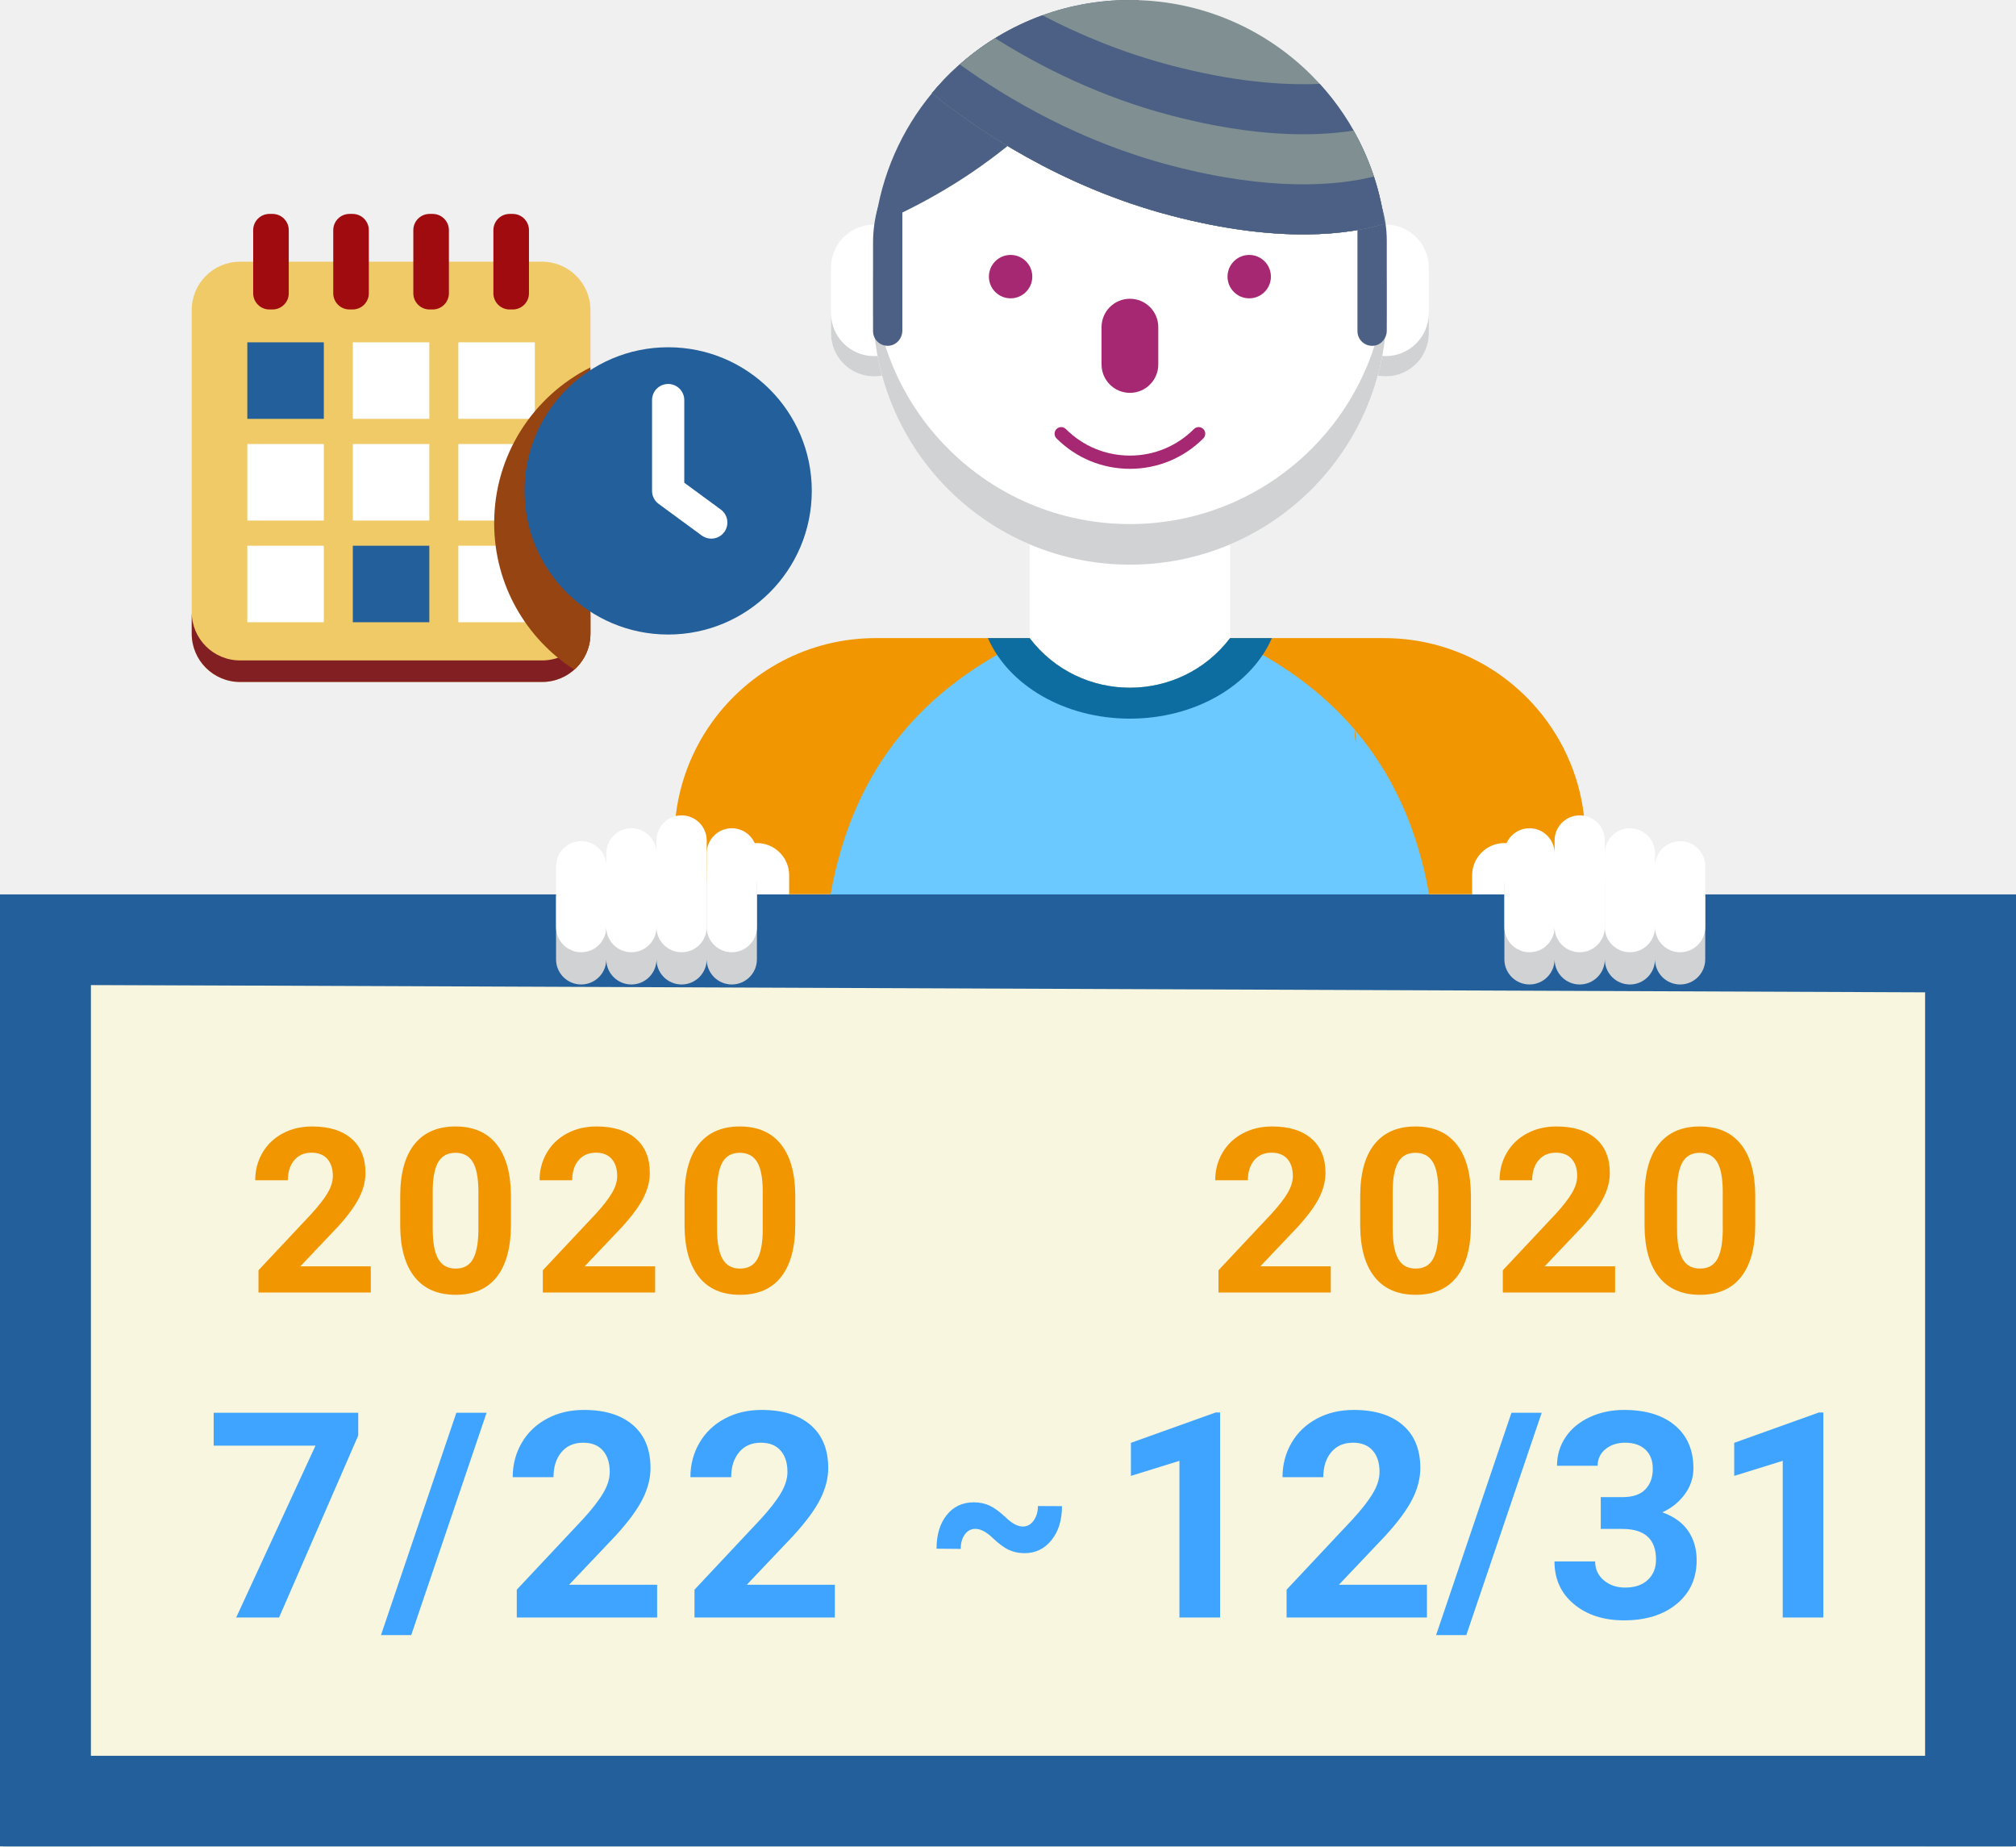
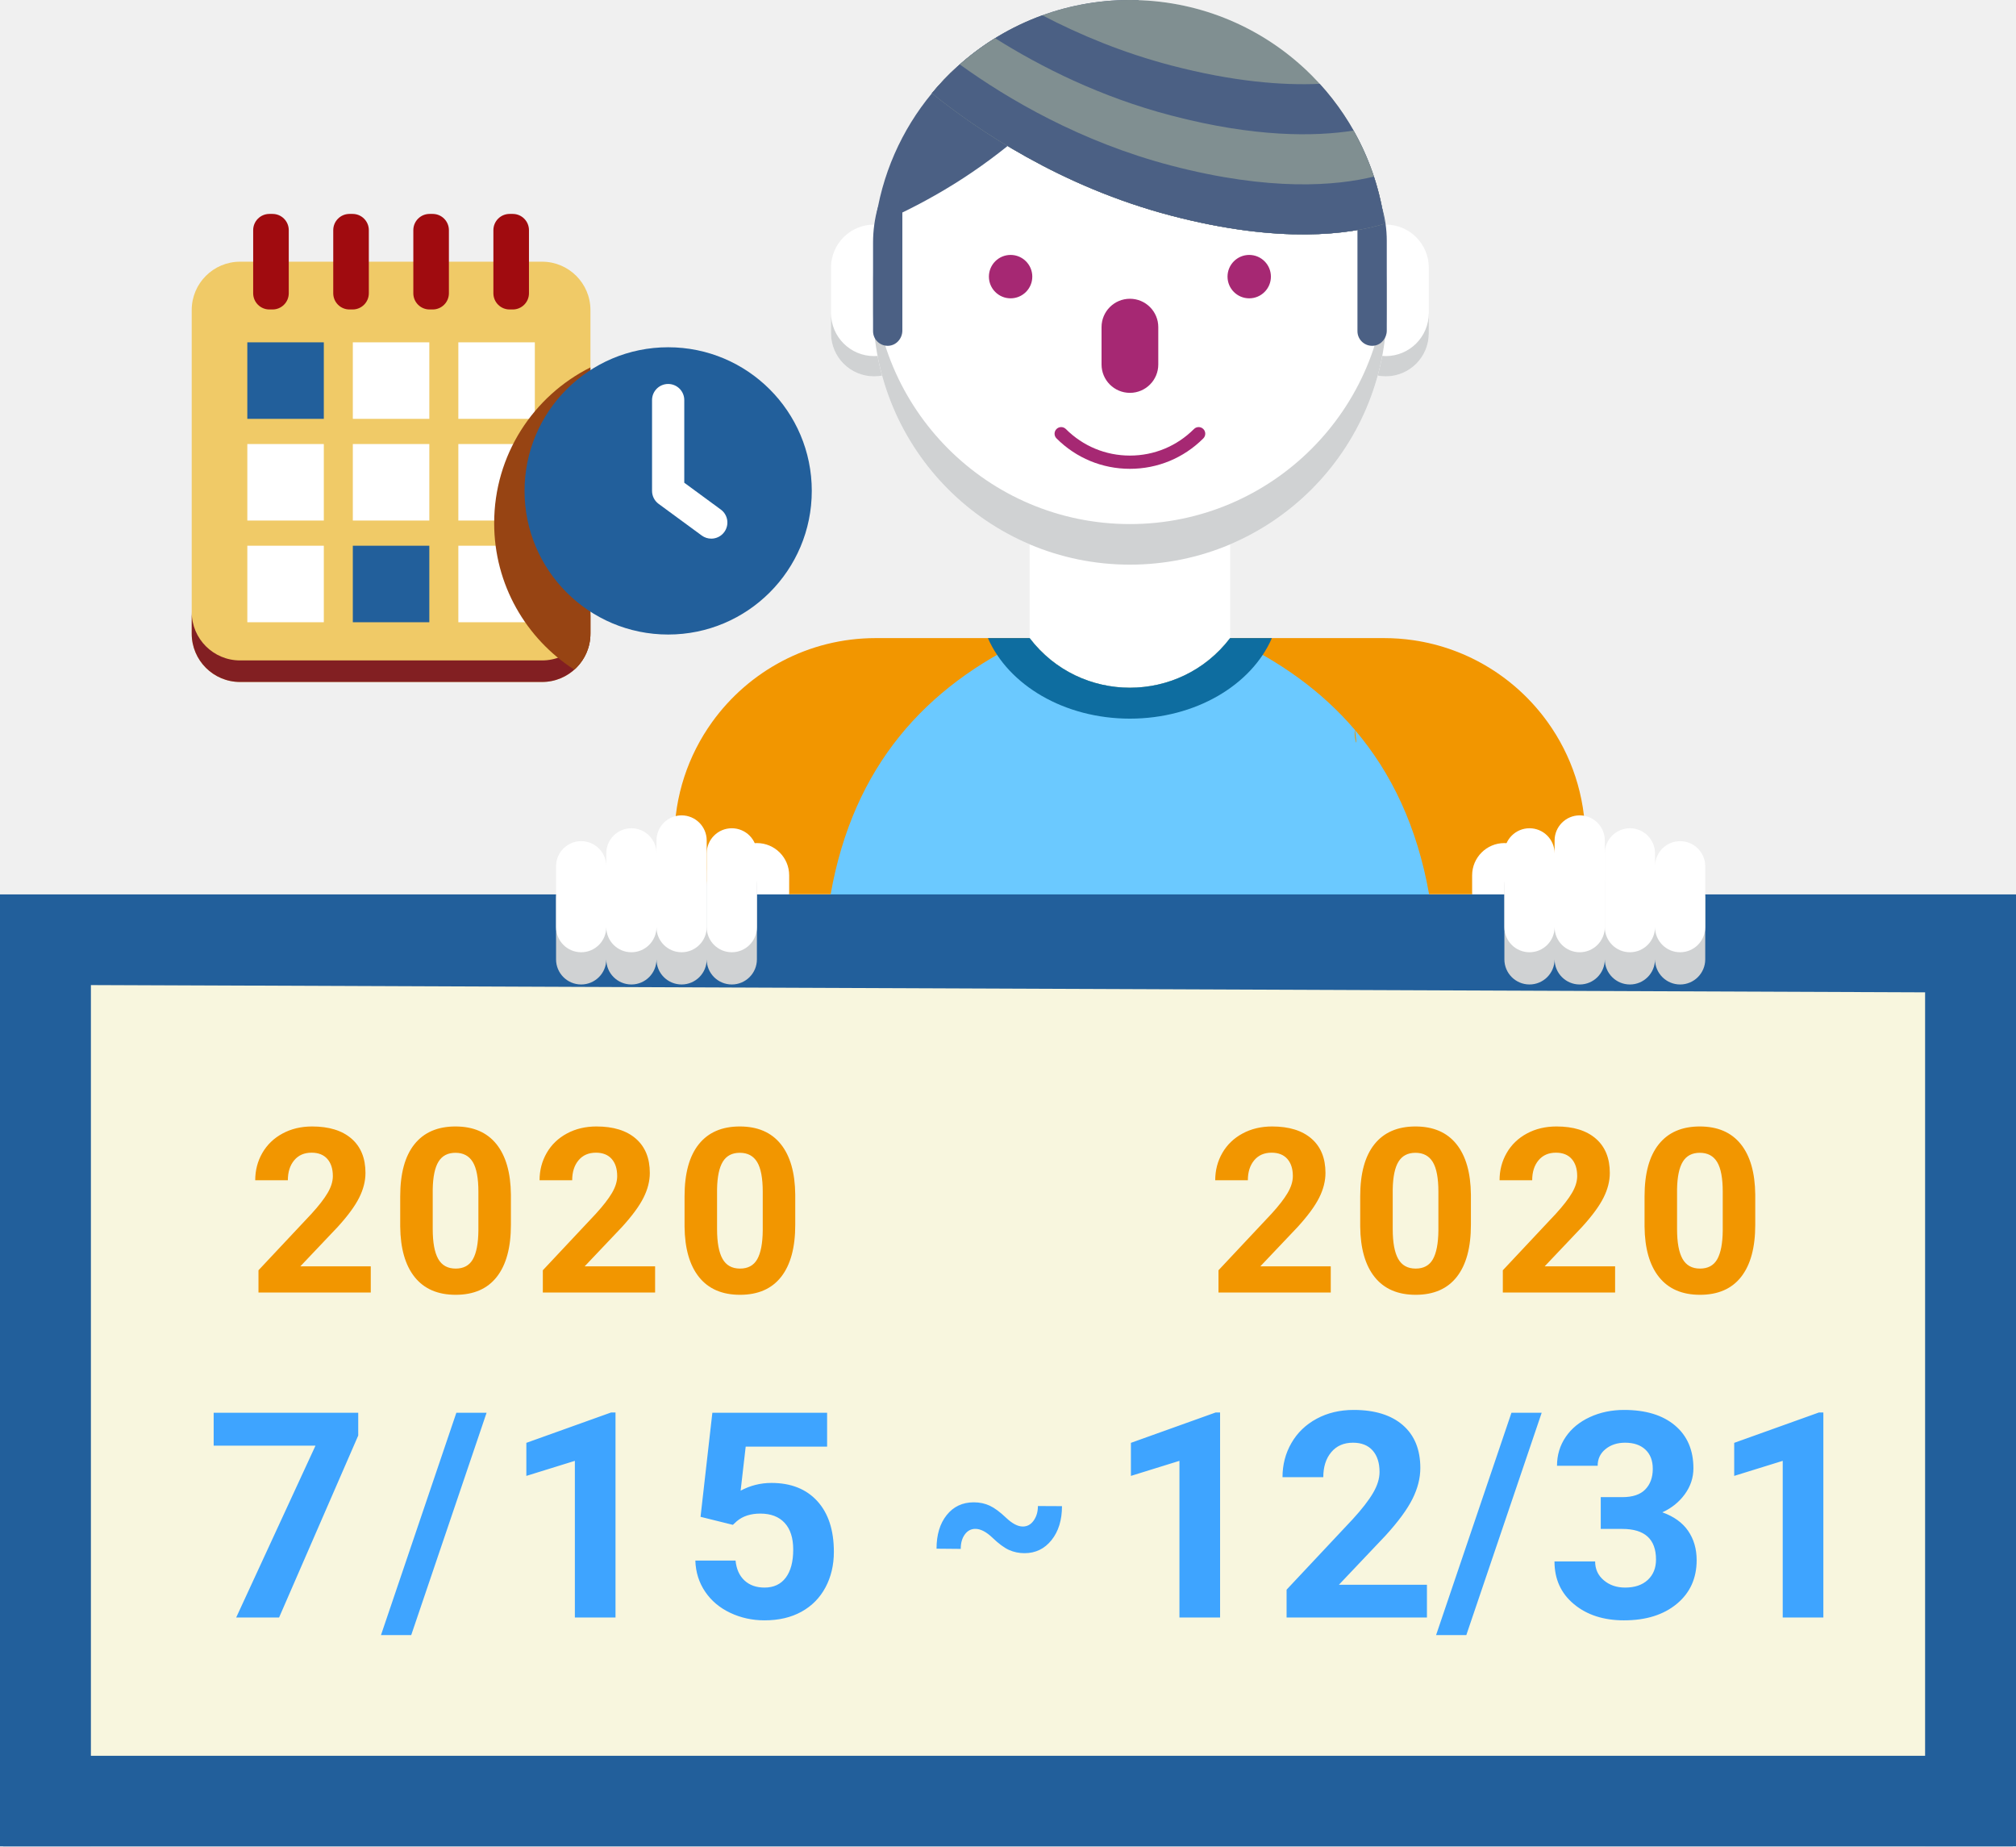
<svg xmlns="http://www.w3.org/2000/svg" xmlns:xlink="http://www.w3.org/1999/xlink" width="273" height="250" viewBox="0 0 273 250">
  <defs>
    <path id="prefix__a" d="M0 0.074L273 0.074 273 129 0 129z" />
    <path id="prefix__c" d="M0.282 0.355L248.718 0.355 248.718 117 0.282 117z" />
    <path id="prefix__e" d="M0 250L273 250 273 0 0 0z" />
  </defs>
  <g fill="none" fill-rule="evenodd">
    <path fill="#F29600" d="M214.697 116.012v20.153c-2.648 3.08-5.528 5.959-8.608 8.61-.024.02-.046.042-.07.06-3.132 2.69-6.474 5.15-9.995 7.347-.819.513-1.651 1.01-2.491 1.493-.003.003-.006.003-.011.006-1.554.894-3.138 1.74-4.755 2.53h-.003c-6.578 3.225-13.651 5.583-21.078 6.935-1.872.343-3.764.619-5.68.829-.74.08-1.479.152-2.224.212-2.177.18-4.381.273-6.604.279h-.351c-2.209-.006-4.398-.098-6.561-.276-.008 0-.02 0-.032-.003-.744-.06-1.483-.132-2.223-.212-1.938-.213-3.854-.492-5.75-.84-7.404-1.355-14.457-3.711-21.011-6.923-1.619-.794-3.21-1.64-4.767-2.534-.84-.486-1.671-.983-2.49-1.496-3.547-2.212-6.909-4.691-10.065-7.406-3.081-2.652-5.96-5.531-8.609-8.611v-22.508c0-5.937 1.899-11.428 5.12-15.906 4.95-6.877 13.028-11.358 22.149-11.358h68.833c1.349 0 2.675.098 3.972.288 7.473 1.09 13.962 5.21 18.179 11.079 3.219 4.472 5.111 9.963 5.111 15.897v2.355h.014z" />
    <path fill="#FFF" d="M112.483 121.073v32.604c-.84-.486-1.67-.983-2.49-1.496-3.547-2.212-6.909-4.69-10.065-7.406-3.08-2.65-5.96-5.53-8.609-8.61v-15.092h21.164zM214.697 121.073v15.092c-2.648 3.08-5.528 5.96-8.608 8.61l-.07.061c-3.132 2.69-6.474 5.148-9.995 7.345-.819.513-1.651 1.01-2.491 1.494v-32.602h21.164zM118.364 50.958h-.001c-3.22 0-5.831-2.61-5.831-5.83v-8.889c0-3.22 2.611-5.83 5.831-5.83h.001c3.221 0 5.831 2.61 5.831 5.83v8.888c0 3.221-2.61 5.831-5.831 5.831" />
    <path fill="#D0D2D3" d="M118.364 48.212c-3.221 0-5.832-2.61-5.832-5.831v2.747c0 3.22 2.611 5.83 5.832 5.83 3.22 0 5.831-2.61 5.831-5.83v-2.747c0 3.221-2.611 5.831-5.831 5.831" />
    <path fill="#FFF" d="M187.653 50.958c-3.22 0-5.83-2.61-5.83-5.83v-8.889c0-3.22 2.61-5.83 5.83-5.83 3.221 0 5.831 2.61 5.831 5.83v8.888c0 3.221-2.61 5.831-5.83 5.831" />
    <path fill="#D0D2D3" d="M187.653 48.212c-3.22 0-5.83-2.61-5.83-5.831v2.747c0 3.22 2.61 5.83 5.83 5.83 3.221 0 5.831-2.61 5.831-5.83v-2.747c0 3.221-2.61 5.831-5.83 5.831" />
    <path fill="#FFF" d="M139.437 67.966v18.427h-.009l.002.003c6.833 8.959 20.32 8.957 27.15-.003V67.966h-27.143z" />
    <path fill="#FFF" d="M118.873 28.087c1.129-5.799 3.698-11.083 7.324-15.462 1.048-1.27 2.187-2.461 3.404-3.569C135.78 3.427 143.99 0 153.009 0c.399 0 .803.007 1.203.024.136 0 .27.006.403.013 8.969.407 17.046 4.206 22.99 10.152 5.295 5.294 8.892 12.293 9.899 20.101.189 1.471.288 2.969.288 4.49v6.888c0 19.21-15.571 34.78-34.783 34.78-19.208 0-34.783-15.57-34.783-34.78V34.78c0-1.477.09-2.931.27-4.358l.377-2.335z" />
    <path fill="#D0D2D3" d="M153.009 70.955c-19.208 0-34.783-15.57-34.783-34.78v5.493c0 19.21 15.575 34.78 34.783 34.78 19.212 0 34.783-15.57 34.783-34.78v-5.493c0 19.21-15.571 34.78-34.783 34.78" />
    <path fill="#4B6084" d="M118.873 28.087h3.32v16.668c0 1.087-.838 2.033-1.924 2.063-1.125.032-2.043-.868-2.043-1.981V32.846c0-1.609.217-3.209.647-4.759M187.792 32.585v12.182c0 1.008-.725 1.909-1.727 2.036-1.21.154-2.243-.786-2.243-1.966v-16.75h3.325c.428 1.461.645 2.976.645 4.498" />
    <path fill="#4B6084" d="M154.212.024c-3.52 5.49-12.24 17.36-26.363 25.708-3.4 2.006-6.522 3.538-9.352 4.69.003-.003.003-.01.003-.014.84-6.71 3.593-12.828 7.697-17.783 1.048-1.27 2.187-2.46 3.404-3.57C135.78 3.428 143.99.002 153.009.002c.399 0 .804.005 1.203.022" />
    <path fill="#808F91" d="M187.504 30.29c-4.735 1.434-14.066 2.786-28.886-1.088-14.984-3.915-26.356-11.68-32.421-16.577 1.048-1.27 2.187-2.46 3.404-3.569C135.78 3.427 143.99 0 153.009 0c.535 0 1.074.01 1.606.037 8.969.407 17.046 4.206 22.992 10.151 5.293 5.294 8.89 12.293 9.897 20.102" />
    <path fill="#4B6084" d="M158.618 8.866c-6.562-1.714-12.431-4.167-17.464-6.793-4.312 1.563-8.227 3.953-11.554 6.982-1.216 1.11-2.355 2.3-3.403 3.57 6.065 4.897 17.437 12.662 32.42 16.577 14.82 3.874 24.15 2.521 28.887 1.088-.935-7.25-4.105-13.8-8.791-18.939-5.04.228-11.682-.286-20.095-2.485" />
    <path fill="#808F91" d="M158.618 15.645c-9.58-2.503-17.681-6.58-23.864-10.474-1.838 1.136-3.564 2.437-5.154 3.885-1.216 1.109-2.355 2.299-3.403 3.569 6.065 4.898 17.437 12.663 32.42 16.578 14.82 3.874 24.15 2.52 28.887 1.088-.585-4.538-2.05-8.798-4.208-12.613-5.315.836-13.407.913-24.678-2.033" />
    <path fill="#4B6084" d="M158.618 22.424c-12.293-3.212-22.151-9.014-28.646-13.698-.125.109-.25.219-.372.33-1.216 1.108-2.355 2.299-3.403 3.569 6.065 4.898 17.437 12.662 32.42 16.577 14.82 3.874 24.15 2.522 28.887 1.088-.284-2.2-.78-4.331-1.454-6.382-5.08 1.245-14.002 2.027-27.432-1.484" />
    <path fill="#A62873" d="M153.009 53.188c-2.122 0-3.842-1.72-3.842-3.842v-5.053c0-2.123 1.72-3.843 3.842-3.843s3.842 1.72 3.842 3.842v5.054c0 2.122-1.72 3.843-3.842 3.843M139.79 37.453c0 1.622-1.315 2.938-2.938 2.938-1.623 0-2.938-1.316-2.938-2.938s1.315-2.938 2.938-2.938c1.623 0 2.938 1.316 2.938 2.938M172.102 37.453c0 1.622-1.314 2.938-2.938 2.938-1.622 0-2.937-1.316-2.937-2.938s1.315-2.938 2.937-2.938c1.624 0 2.938 1.316 2.938 2.938M153.009 63.474c-3.753 0-7.284-1.463-9.941-4.12-.35-.351-.35-.917 0-1.268.349-.35.917-.35 1.266 0 2.32 2.32 5.4 3.596 8.675 3.596 3.274 0 6.355-1.276 8.674-3.596.35-.35.917-.35 1.267 0 .35.35.35.917 0 1.268-2.657 2.657-6.188 4.12-9.941 4.12" />
    <path fill="#F23E23" d="M153.009 160.406L152.992 160.425 152.999 160.444 153.01 160.407z" />
    <path fill="#6BC9FF" d="M183.483 98.834c.498 3.495-.22.67 0-.002-4.484-5.264-10.199-9.33-16.904-12.439v.001c-6.832 8.959-20.316 8.96-27.149.002l-.002-.003c-14.133 6.555-23.884 17.366-26.945 34.68v32.605c1.557.894 3.147 1.74 4.767 2.533 6.554 3.213 13.607 5.568 21.011 6.924 1.896.347 3.812.627 5.75.84.74.08 1.48.152 2.223.212.012.002.023.002.032.002l5.045.21 1.516.061v.015h.026l.152-.009h.003l.147.009h.023v-.015l1.528-.064 5.076-.209c.745-.06 1.484-.132 2.223-.212 1.916-.21 3.81-.487 5.681-.829 7.427-1.352 14.5-3.71 21.078-6.935h.003c1.616-.79 3.201-1.636 4.755-2.53v-32.608c-1.607-9.102-5.067-16.405-10.039-22.239" />
    <path fill="#0E6DA0" d="M193.533 153.675l-.012-25.5-.002-7.102-4.752 35.139c1.617-.791 3.202-1.637 4.754-2.531l.012-.006zM117.25 156.212c-1.62-.794-3.21-1.64-4.767-2.534v-32.605l4.767 35.139zM166.578 86.393c-6.83 8.96-20.314 8.96-27.147.003l-.002-.003h-5.647c2.762 6.347 10.324 10.905 19.227 10.905 8.902 0 16.465-4.558 19.226-10.905h-5.657z" />
    <path fill="#FFF" d="M98.129 118.515v2.29c0 2.414 1.956 4.37 4.369 4.37s4.369-1.956 4.369-4.37v-2.29c0-2.413-1.956-4.37-4.37-4.37-2.412 0-4.368 1.957-4.368 4.37M208.089 118.515v2.29c0 2.414-1.956 4.37-4.37 4.37-2.412 0-4.368-1.956-4.368-4.37v-2.29c0-2.413 1.956-4.37 4.369-4.37s4.369 1.957 4.369 4.37" />
    <g transform="translate(0 121)">
      <mask id="prefix__b" fill="#fff">
        <use xlink:href="#prefix__a" />
      </mask>
      <path fill="#225F9B" d="M273 .074V128.52c-.146.164-.285.323-.437.48H.438c-.153-.157-.292-.316-.438-.48V.074h273z" mask="url(#prefix__b)" />
    </g>
    <g transform="translate(12 133)">
      <mask id="prefix__d" fill="#fff">
        <use xlink:href="#prefix__c" />
      </mask>
      <path fill="#F8F6DE" d="M248.718 1.355L248.718 117.001 0.282 117.001 0.282 0.355z" mask="url(#prefix__d)" />
    </g>
    <path fill="#D0D2D3" d="M99.098 116.502c-1.878 0-3.399 1.522-3.399 3.399v-1.745c0-1.878-1.523-3.399-3.4-3.399-1.878 0-3.4 1.521-3.4 3.399v1.745c0-1.877-1.522-3.399-3.4-3.399s-3.399 1.522-3.399 3.399v1.746c0-1.877-1.523-3.4-3.4-3.4s-3.4 1.523-3.4 3.4v8.244c0 1.877 1.523 3.399 3.4 3.399s3.4-1.522 3.4-3.399c0 1.877 1.521 3.399 3.4 3.399 1.877 0 3.4-1.522 3.4-3.399 0 1.877 1.521 3.399 3.398 3.399 1.878 0 3.401-1.522 3.401-3.399 0 1.877 1.521 3.399 3.4 3.399 1.876 0 3.398-1.522 3.398-3.399v-9.99c0-1.877-1.522-3.399-3.399-3.399M227.517 118.247c-1.878 0-3.4 1.522-3.4 3.4V119.9c0-1.877-1.522-3.399-3.4-3.399-1.877 0-3.399 1.522-3.399 3.4v-1.746c0-1.878-1.523-3.399-3.4-3.399-1.878 0-3.399 1.521-3.399 3.4v1.744c0-1.877-1.523-3.399-3.4-3.399s-3.4 1.522-3.4 3.4v9.99c0 1.875 1.523 3.398 3.4 3.398s3.4-1.523 3.4-3.399c0 1.876 1.521 3.4 3.4 3.4 1.876 0 3.4-1.524 3.4-3.4 0 1.876 1.521 3.4 3.398 3.4 1.878 0 3.4-1.524 3.4-3.4 0 1.876 1.522 3.4 3.4 3.4 1.877 0 3.4-1.524 3.4-3.4v-8.245c0-1.877-1.523-3.399-3.4-3.399" />
    <path fill="#FFF" d="M99.098 128.927c1.878 0 3.4-1.521 3.4-3.4v-9.988c0-1.878-1.522-3.4-3.4-3.4s-3.399 1.522-3.399 3.4v9.989c0 1.878 1.521 3.399 3.4 3.399" />
    <path fill="#FFF" d="M92.299 128.927c1.878 0 3.4-1.521 3.4-3.4v-11.733c0-1.878-1.522-3.4-3.4-3.4-1.877 0-3.4 1.522-3.4 3.4v11.734c0 1.878 1.523 3.399 3.4 3.399M85.5 128.927c1.878 0 3.399-1.521 3.399-3.4v-9.988c0-1.878-1.521-3.4-3.4-3.4-1.877 0-3.398 1.522-3.398 3.4v9.989c0 1.878 1.52 3.399 3.399 3.399M78.7 128.927h.001c1.877 0 3.399-1.521 3.399-3.4v-8.243c0-1.877-1.522-3.4-3.399-3.4H78.7c-1.877 0-3.399 1.523-3.399 3.4v8.244c0 1.878 1.522 3.399 3.399 3.399M207.119 128.927c-1.877 0-3.4-1.521-3.4-3.4v-9.988c0-1.878 1.523-3.4 3.4-3.4 1.878 0 3.4 1.522 3.4 3.4v9.989c0 1.878-1.522 3.399-3.4 3.399M213.919 128.927c-1.878 0-3.4-1.521-3.4-3.4v-11.733c0-1.878 1.522-3.4 3.4-3.4 1.877 0 3.399 1.522 3.399 3.4v11.734c0 1.878-1.522 3.399-3.4 3.399" />
    <path fill="#FFF" d="M220.718 128.927c-1.877 0-3.4-1.521-3.4-3.4v-9.988c0-1.878 1.522-3.4 3.4-3.4 1.877 0 3.4 1.522 3.4 3.4v9.989c0 1.878-1.523 3.399-3.4 3.399M227.517 128.927c-1.878 0-3.399-1.521-3.399-3.4v-8.243c0-1.877 1.521-3.4 3.4-3.4 1.876 0 3.398 1.523 3.398 3.4v8.244c0 1.878-1.522 3.399-3.399 3.399" />
    <mask id="prefix__f" fill="#fff">
      <use xlink:href="#prefix__e" />
    </mask>
    <path fill="#225F9B" d="M0 250L273 250 273 237.719 0 237.719z" mask="url(#prefix__f)" />
    <path fill="#F0CA67" d="M79.956 41.976v43.813c0 1.937-.843 3.678-2.182 4.877-1.156 1.035-2.687 1.667-4.363 1.667H32.506c-3.613 0-6.545-2.927-6.545-6.544V41.976c0-3.612 2.932-6.544 6.545-6.544H73.41c3.612 0 6.545 2.932 6.545 6.544" mask="url(#prefix__f)" />
    <path fill="#821F22" d="M73.41 89.416H32.507c-3.615 0-6.545-2.93-6.545-6.545v2.92c0 3.613 2.93 6.543 6.545 6.543H73.41c3.614 0 6.545-2.93 6.545-6.544v-2.919c0 3.614-2.931 6.545-6.545 6.545" mask="url(#prefix__f)" />
    <path fill="#A00B0F" d="M36.905 41.9h-.423c-1.214 0-2.198-.983-2.198-2.197v-8.54c0-1.215.984-2.2 2.198-2.2h.423c1.214 0 2.198.985 2.198 2.2v8.54c0 1.214-.984 2.197-2.198 2.197M47.748 41.9h-.423c-1.214 0-2.198-.983-2.198-2.197v-8.54c0-1.215.984-2.2 2.198-2.2h.423c1.214 0 2.198.985 2.198 2.2v8.54c0 1.214-.984 2.197-2.198 2.197M58.59 41.9h-.421c-1.215 0-2.198-.983-2.198-2.197v-8.54c0-1.215.983-2.2 2.198-2.2h.422c1.214 0 2.198.985 2.198 2.2v8.54c0 1.214-.984 2.197-2.198 2.197M69.433 41.9h-.422c-1.214 0-2.198-.983-2.198-2.197v-8.54c0-1.215.984-2.2 2.198-2.2h.422c1.215 0 2.198.985 2.198 2.2v8.54c0 1.214-.983 2.197-2.198 2.197" mask="url(#prefix__f)" />
    <path fill="#225F9B" d="M33.491 56.708L43.85 56.708 43.85 46.349 33.491 46.349z" mask="url(#prefix__f)" />
    <path fill="#FFF" d="M47.778 56.708L58.137 56.708 58.137 46.349 47.778 46.349zM62.066 56.708L72.426 56.708 72.426 46.349 62.066 46.349zM33.491 70.477L43.85 70.477 43.85 60.119 33.491 60.119zM47.778 70.477L58.137 70.477 58.137 60.119 47.778 60.119zM62.066 70.477L72.426 70.477 72.426 60.119 62.066 60.119zM33.491 84.246L43.85 84.246 43.85 73.887 33.491 73.887z" mask="url(#prefix__f)" />
    <path fill="#225F9B" d="M47.778 84.246L58.137 84.246 58.137 73.887 47.778 73.887z" mask="url(#prefix__f)" />
    <path fill="#FFF" d="M62.066 84.246L72.426 84.246 72.426 73.887 62.066 73.887z" mask="url(#prefix__f)" />
    <path fill="#974413" d="M79.956 49.742v36.046c0 1.937-.843 3.68-2.182 4.878-6.532-4.189-10.855-11.51-10.855-19.838 0-9.232 5.306-17.22 13.037-21.086" mask="url(#prefix__f)" />
    <path fill="#225F9B" d="M109.928 66.463c0 10.74-8.706 19.447-19.447 19.447s-19.448-8.707-19.448-19.447c0-10.74 8.707-19.447 19.448-19.447 10.74 0 19.448 8.707 19.448 19.447" mask="url(#prefix__f)" />
    <path fill="#FFF" d="M96.316 72.927c-.448 0-.9-.138-1.289-.423l-5.837-4.282c-.56-.411-.892-1.065-.892-1.76V54.167c0-1.205.977-2.181 2.182-2.181s2.182.976 2.182 2.18v11.193l4.946 3.629c.972.71 1.182 2.077.47 3.048-.429.583-1.09.892-1.762.892" mask="url(#prefix__f)" />
    <path fill="#F29600" fill-rule="nonzero" d="M50.207 175v-3.55h-9.536l5.042-5.316c1.381-1.514 2.356-2.84 2.925-3.977s.853-2.254.853-3.351c0-2-.632-3.55-1.896-4.647-1.265-1.096-3.04-1.645-5.325-1.645-1.493 0-2.828.317-4.006.952-1.179.635-2.09 1.511-2.735 2.628-.645 1.117-.967 2.351-.967 3.702h4.418c0-1.117.287-2.018.86-2.704.574-.686 1.359-1.028 2.354-1.028.924 0 1.635.282 2.133.845.498.564.746 1.338.746 2.323 0 .722-.236 1.483-.708 2.286-.472.802-1.201 1.741-2.186 2.818l-7.176 7.648V175h15.204zm11.498.305c2.448 0 4.307-.813 5.576-2.438 1.27-1.625 1.904-3.97 1.904-7.038v-4.083c-.03-2.976-.685-5.258-1.965-6.848-1.28-1.59-3.128-2.384-5.545-2.384s-4.268.802-5.553 2.407c-1.285 1.605-1.927 3.956-1.927 7.054v4.082c.03 2.976.685 5.261 1.965 6.856 1.28 1.594 3.128 2.392 5.545 2.392zm0-3.55c-1.086 0-1.876-.44-2.369-1.318-.492-.878-.738-2.221-.738-4.03v-5.392c.03-1.696.292-2.943.784-3.74.493-.797 1.257-1.196 2.293-1.196 1.066 0 1.85.419 2.354 1.257.502.838.754 2.176.754 4.014v5.271c-.02 1.737-.27 3.027-.747 3.87s-1.254 1.264-2.33 1.264zM88.712 175v-3.55h-9.537l5.043-5.316c1.381-1.514 2.356-2.84 2.925-3.977s.853-2.254.853-3.351c0-2-.632-3.55-1.897-4.647-1.264-1.096-3.039-1.645-5.324-1.645-1.493 0-2.829.317-4.007.952-1.178.635-2.09 1.511-2.734 2.628-.645 1.117-.968 2.351-.968 3.702h4.418c0-1.117.287-2.018.861-2.704.574-.686 1.359-1.028 2.354-1.028.924 0 1.635.282 2.133.845.497.564.746 1.338.746 2.323 0 .722-.236 1.483-.708 2.286-.473.802-1.201 1.741-2.186 2.818l-7.176 7.648V175h15.204zm11.498.305c2.448 0 4.306-.813 5.576-2.438 1.27-1.625 1.904-3.97 1.904-7.038v-4.083c-.03-2.976-.685-5.258-1.965-6.848-1.28-1.59-3.128-2.384-5.545-2.384s-4.268.802-5.553 2.407c-1.285 1.605-1.927 3.956-1.927 7.054v4.082c.03 2.976.685 5.261 1.965 6.856 1.28 1.594 3.128 2.392 5.545 2.392zm0-3.55c-1.087 0-1.876-.44-2.369-1.318-.492-.878-.739-2.221-.739-4.03v-5.392c.03-1.696.292-2.943.785-3.74.493-.797 1.257-1.196 2.293-1.196 1.066 0 1.85.419 2.353 1.257.503.838.755 2.176.755 4.014v5.271c-.02 1.737-.27 3.027-.747 3.87s-1.254 1.264-2.33 1.264z" />
-     <path fill="#3EA4FF" fill-rule="nonzero" d="M138.737 210.287c1.492 0 2.711-.589 3.656-1.767.944-1.178 1.417-2.712 1.417-4.6l-3.26-.016c0 .772-.191 1.427-.572 1.965-.38.538-.87.808-1.47.808-.68 0-1.435-.394-2.262-1.181-.828-.787-1.567-1.333-2.217-1.638-.65-.304-1.371-.457-2.163-.457-1.524 0-2.745.574-3.664 1.722-.92 1.147-1.379 2.666-1.379 4.555l3.276.03c0-.792.182-1.442.548-1.95.366-.508.843-.762 1.432-.762.711 0 1.488.404 2.33 1.212.844.807 1.588 1.355 2.233 1.645.645.29 1.343.434 2.095.434zM37.79 219l10.72-24.642v-3.085H28.935v4.456h13.788L31.982 219h5.807zm17.895 2.38l10.207-30.107h-4.094L51.59 221.38h4.094zM88.986 219v-4.437h-11.92l6.303-6.646c1.726-1.892 2.945-3.548 3.656-4.97.71-1.422 1.066-2.819 1.066-4.19 0-2.5-.79-4.437-2.37-5.808-1.581-1.37-3.8-2.056-6.656-2.056-1.866 0-3.536.396-5.008 1.19-1.473.793-2.612 1.888-3.419 3.285-.806 1.396-1.209 2.939-1.209 4.627h5.523c0-1.396.358-2.523 1.076-3.38.717-.857 1.698-1.285 2.942-1.285 1.155 0 2.044.352 2.666 1.056.622.705.933 1.673.933 2.905 0 .9-.295 1.853-.886 2.856-.59 1.003-1.5 2.177-2.732 3.523l-8.97 9.56V219h19.005zm24.066 0v-4.437H101.13l6.303-6.646c1.727-1.892 2.945-3.548 3.656-4.97.711-1.422 1.067-2.819 1.067-4.19 0-2.5-.79-4.437-2.371-5.808-1.58-1.37-3.8-2.056-6.656-2.056-1.866 0-3.535.396-5.008 1.19-1.473.793-2.612 1.888-3.418 3.285-.806 1.396-1.21 2.939-1.21 4.627h5.523c0-1.396.359-2.523 1.076-3.38.717-.857 1.698-1.285 2.942-1.285 1.155 0 2.044.352 2.666 1.056.622.705.933 1.673.933 2.905 0 .9-.295 1.853-.885 2.856-.59 1.003-1.501 2.177-2.733 3.523l-8.97 9.56V219h19.006zM165.219 219v-27.765h-.59l-11.484 4.114v4.475l6.57-2.038V219h5.504zm28.012 0v-4.437H181.31l6.303-6.646c1.727-1.892 2.945-3.548 3.656-4.97.711-1.422 1.067-2.819 1.067-4.19 0-2.5-.79-4.437-2.371-5.808-1.58-1.37-3.8-2.056-6.656-2.056-1.866 0-3.535.396-5.008 1.19-1.473.793-2.612 1.888-3.418 3.285-.806 1.396-1.21 2.939-1.21 4.627h5.523c0-1.396.359-2.523 1.076-3.38.717-.857 1.698-1.285 2.942-1.285 1.155 0 2.044.352 2.666 1.056.622.705.933 1.673.933 2.905 0 .9-.295 1.853-.885 2.856-.59 1.003-1.501 2.177-2.733 3.523l-8.97 9.56V219h19.006zm5.332 2.38l10.207-30.107h-4.094l-10.207 30.107h4.094zm21.366-2c2.958 0 5.335-.742 7.132-2.227 1.796-1.486 2.694-3.46 2.694-5.923 0-1.523-.384-2.843-1.152-3.96-.768-1.118-1.933-1.956-3.494-2.514 1.256-.571 2.272-1.39 3.047-2.457.774-1.066 1.161-2.234 1.161-3.504 0-2.462-.831-4.395-2.494-5.798-1.664-1.403-3.961-2.104-6.894-2.104-1.689 0-3.234.323-4.637.97-1.403.648-2.495 1.546-3.275 2.695-.781 1.15-1.172 2.447-1.172 3.895h5.504c0-.927.355-1.68 1.066-2.257.711-.578 1.594-.866 2.647-.866 1.168 0 2.085.31 2.752.933.666.622 1 1.491 1 2.609 0 1.155-.337 2.082-1.01 2.78-.672.698-1.707 1.047-3.104 1.047h-2.932v4.304h2.913c3.047 0 4.57 1.384 4.57 4.151 0 1.143-.37 2.06-1.113 2.752-.743.692-1.768 1.038-3.076 1.038-1.142 0-2.104-.33-2.885-.99-.78-.66-1.17-1.511-1.17-2.552h-5.504c0 2.4.879 4.329 2.637 5.789s4.021 2.19 6.789 2.19zm26.984-.38v-27.765h-.59l-11.483 4.114v4.475l6.57-2.038V219h5.503z" />
+     <path fill="#3EA4FF" fill-rule="nonzero" d="M138.737 210.287c1.492 0 2.711-.589 3.656-1.767.944-1.178 1.417-2.712 1.417-4.6l-3.26-.016c0 .772-.191 1.427-.572 1.965-.38.538-.87.808-1.47.808-.68 0-1.435-.394-2.262-1.181-.828-.787-1.567-1.333-2.217-1.638-.65-.304-1.371-.457-2.163-.457-1.524 0-2.745.574-3.664 1.722-.92 1.147-1.379 2.666-1.379 4.555l3.276.03c0-.792.182-1.442.548-1.95.366-.508.843-.762 1.432-.762.711 0 1.488.404 2.33 1.212.844.807 1.588 1.355 2.233 1.645.645.29 1.343.434 2.095.434zM37.79 219l10.72-24.642v-3.085H28.935v4.456h13.788L31.982 219h5.807zm17.895 2.38l10.207-30.107h-4.094L51.59 221.38h4.094zM83.35 219v-27.765h-.59l-11.484 4.114v4.475l6.57-2.038V219h5.504zm20.2.38c1.916 0 3.58-.39 4.989-1.17 1.409-.781 2.491-1.88 3.246-3.295.756-1.415 1.134-3.018 1.134-4.808 0-2.945-.75-5.237-2.248-6.875-1.498-1.637-3.567-2.456-6.208-2.456-1.472 0-2.862.349-4.17 1.047l.686-5.96h11.025v-4.59H96.465l-1.6 14.092 4.38 1.086.534-.495c.812-.686 1.872-1.029 3.18-1.029 1.422 0 2.52.42 3.294 1.257.775.838 1.162 2.044 1.162 3.618 0 1.638-.336 2.904-1.01 3.8-.672.894-1.63 1.342-2.875 1.342-1.117 0-2.021-.32-2.713-.962-.692-.64-1.095-1.54-1.21-2.694h-5.446c.051 1.574.492 2.977 1.324 4.208.831 1.232 1.964 2.187 3.399 2.866 1.434.68 2.99 1.019 4.665 1.019zM165.219 219v-27.765h-.59l-11.484 4.114v4.475l6.57-2.038V219h5.504zm28.012 0v-4.437H181.31l6.303-6.646c1.727-1.892 2.945-3.548 3.656-4.97.711-1.422 1.067-2.819 1.067-4.19 0-2.5-.79-4.437-2.371-5.808-1.58-1.37-3.8-2.056-6.656-2.056-1.866 0-3.535.396-5.008 1.19-1.473.793-2.612 1.888-3.418 3.285-.806 1.396-1.21 2.939-1.21 4.627h5.523c0-1.396.359-2.523 1.076-3.38.717-.857 1.698-1.285 2.942-1.285 1.155 0 2.044.352 2.666 1.056.622.705.933 1.673.933 2.905 0 .9-.295 1.853-.885 2.856-.59 1.003-1.501 2.177-2.733 3.523l-8.97 9.56V219h19.006zm5.332 2.38l10.207-30.107h-4.094l-10.207 30.107h4.094zm21.366-2c2.958 0 5.335-.742 7.132-2.227 1.796-1.486 2.694-3.46 2.694-5.923 0-1.523-.384-2.843-1.152-3.96-.768-1.118-1.933-1.956-3.494-2.514 1.256-.571 2.272-1.39 3.047-2.457.774-1.066 1.161-2.234 1.161-3.504 0-2.462-.831-4.395-2.494-5.798-1.664-1.403-3.961-2.104-6.894-2.104-1.689 0-3.234.323-4.637.97-1.403.648-2.495 1.546-3.275 2.695-.781 1.15-1.172 2.447-1.172 3.895h5.504c0-.927.355-1.68 1.066-2.257.711-.578 1.594-.866 2.647-.866 1.168 0 2.085.31 2.752.933.666.622 1 1.491 1 2.609 0 1.155-.337 2.082-1.01 2.78-.672.698-1.707 1.047-3.104 1.047h-2.932v4.304h2.913c3.047 0 4.57 1.384 4.57 4.151 0 1.143-.37 2.06-1.113 2.752-.743.692-1.768 1.038-3.076 1.038-1.142 0-2.104-.33-2.885-.99-.78-.66-1.17-1.511-1.17-2.552h-5.504c0 2.4.879 4.329 2.637 5.789s4.021 2.19 6.789 2.19zm26.984-.38v-27.765h-.59l-11.483 4.114v4.475l6.57-2.038V219h5.503z" />
    <path fill="#F29600" fill-rule="nonzero" d="M180.207 175v-3.55h-9.536l5.042-5.316c1.381-1.514 2.356-2.84 2.925-3.977s.853-2.254.853-3.351c0-2-.632-3.55-1.896-4.647-1.265-1.096-3.04-1.645-5.325-1.645-1.493 0-2.828.317-4.006.952-1.179.635-2.09 1.511-2.735 2.628-.645 1.117-.967 2.351-.967 3.702h4.418c0-1.117.287-2.018.86-2.704.574-.686 1.359-1.028 2.354-1.028.924 0 1.635.282 2.133.845.498.564.746 1.338.746 2.323 0 .722-.236 1.483-.708 2.286-.472.802-1.201 1.741-2.186 2.818l-7.176 7.648V175h15.204zm11.498.305c2.448 0 4.307-.813 5.576-2.438 1.27-1.625 1.904-3.97 1.904-7.038v-4.083c-.03-2.976-.685-5.258-1.965-6.848-1.28-1.59-3.128-2.384-5.545-2.384s-4.268.802-5.553 2.407c-1.285 1.605-1.927 3.956-1.927 7.054v4.082c.03 2.976.685 5.261 1.965 6.856 1.28 1.594 3.128 2.392 5.545 2.392zm0-3.55c-1.086 0-1.876-.44-2.369-1.318-.492-.878-.738-2.221-.738-4.03v-5.392c.03-1.696.292-2.943.784-3.74.493-.797 1.257-1.196 2.293-1.196 1.066 0 1.85.419 2.354 1.257.502.838.754 2.176.754 4.014v5.271c-.02 1.737-.27 3.027-.747 3.87s-1.254 1.264-2.33 1.264zM218.712 175v-3.55h-9.537l5.043-5.316c1.381-1.514 2.356-2.84 2.925-3.977s.853-2.254.853-3.351c0-2-.632-3.55-1.897-4.647-1.264-1.096-3.039-1.645-5.324-1.645-1.493 0-2.829.317-4.007.952-1.178.635-2.09 1.511-2.734 2.628-.645 1.117-.968 2.351-.968 3.702h4.418c0-1.117.287-2.018.861-2.704.574-.686 1.359-1.028 2.354-1.028.924 0 1.635.282 2.133.845.497.564.746 1.338.746 2.323 0 .722-.236 1.483-.708 2.286-.473.802-1.201 1.741-2.186 2.818l-7.176 7.648V175h15.204zm11.498.305c2.448 0 4.306-.813 5.576-2.438 1.27-1.625 1.904-3.97 1.904-7.038v-4.083c-.03-2.976-.685-5.258-1.965-6.848-1.28-1.59-3.128-2.384-5.545-2.384s-4.268.802-5.553 2.407c-1.285 1.605-1.927 3.956-1.927 7.054v4.082c.03 2.976.685 5.261 1.965 6.856 1.28 1.594 3.128 2.392 5.545 2.392zm0-3.55c-1.087 0-1.876-.44-2.369-1.318-.492-.878-.739-2.221-.739-4.03v-5.392c.03-1.696.292-2.943.785-3.74.493-.797 1.257-1.196 2.293-1.196 1.066 0 1.85.419 2.353 1.257.503.838.755 2.176.755 4.014v5.271c-.02 1.737-.27 3.027-.747 3.87s-1.254 1.264-2.33 1.264z" />
  </g>
</svg>
